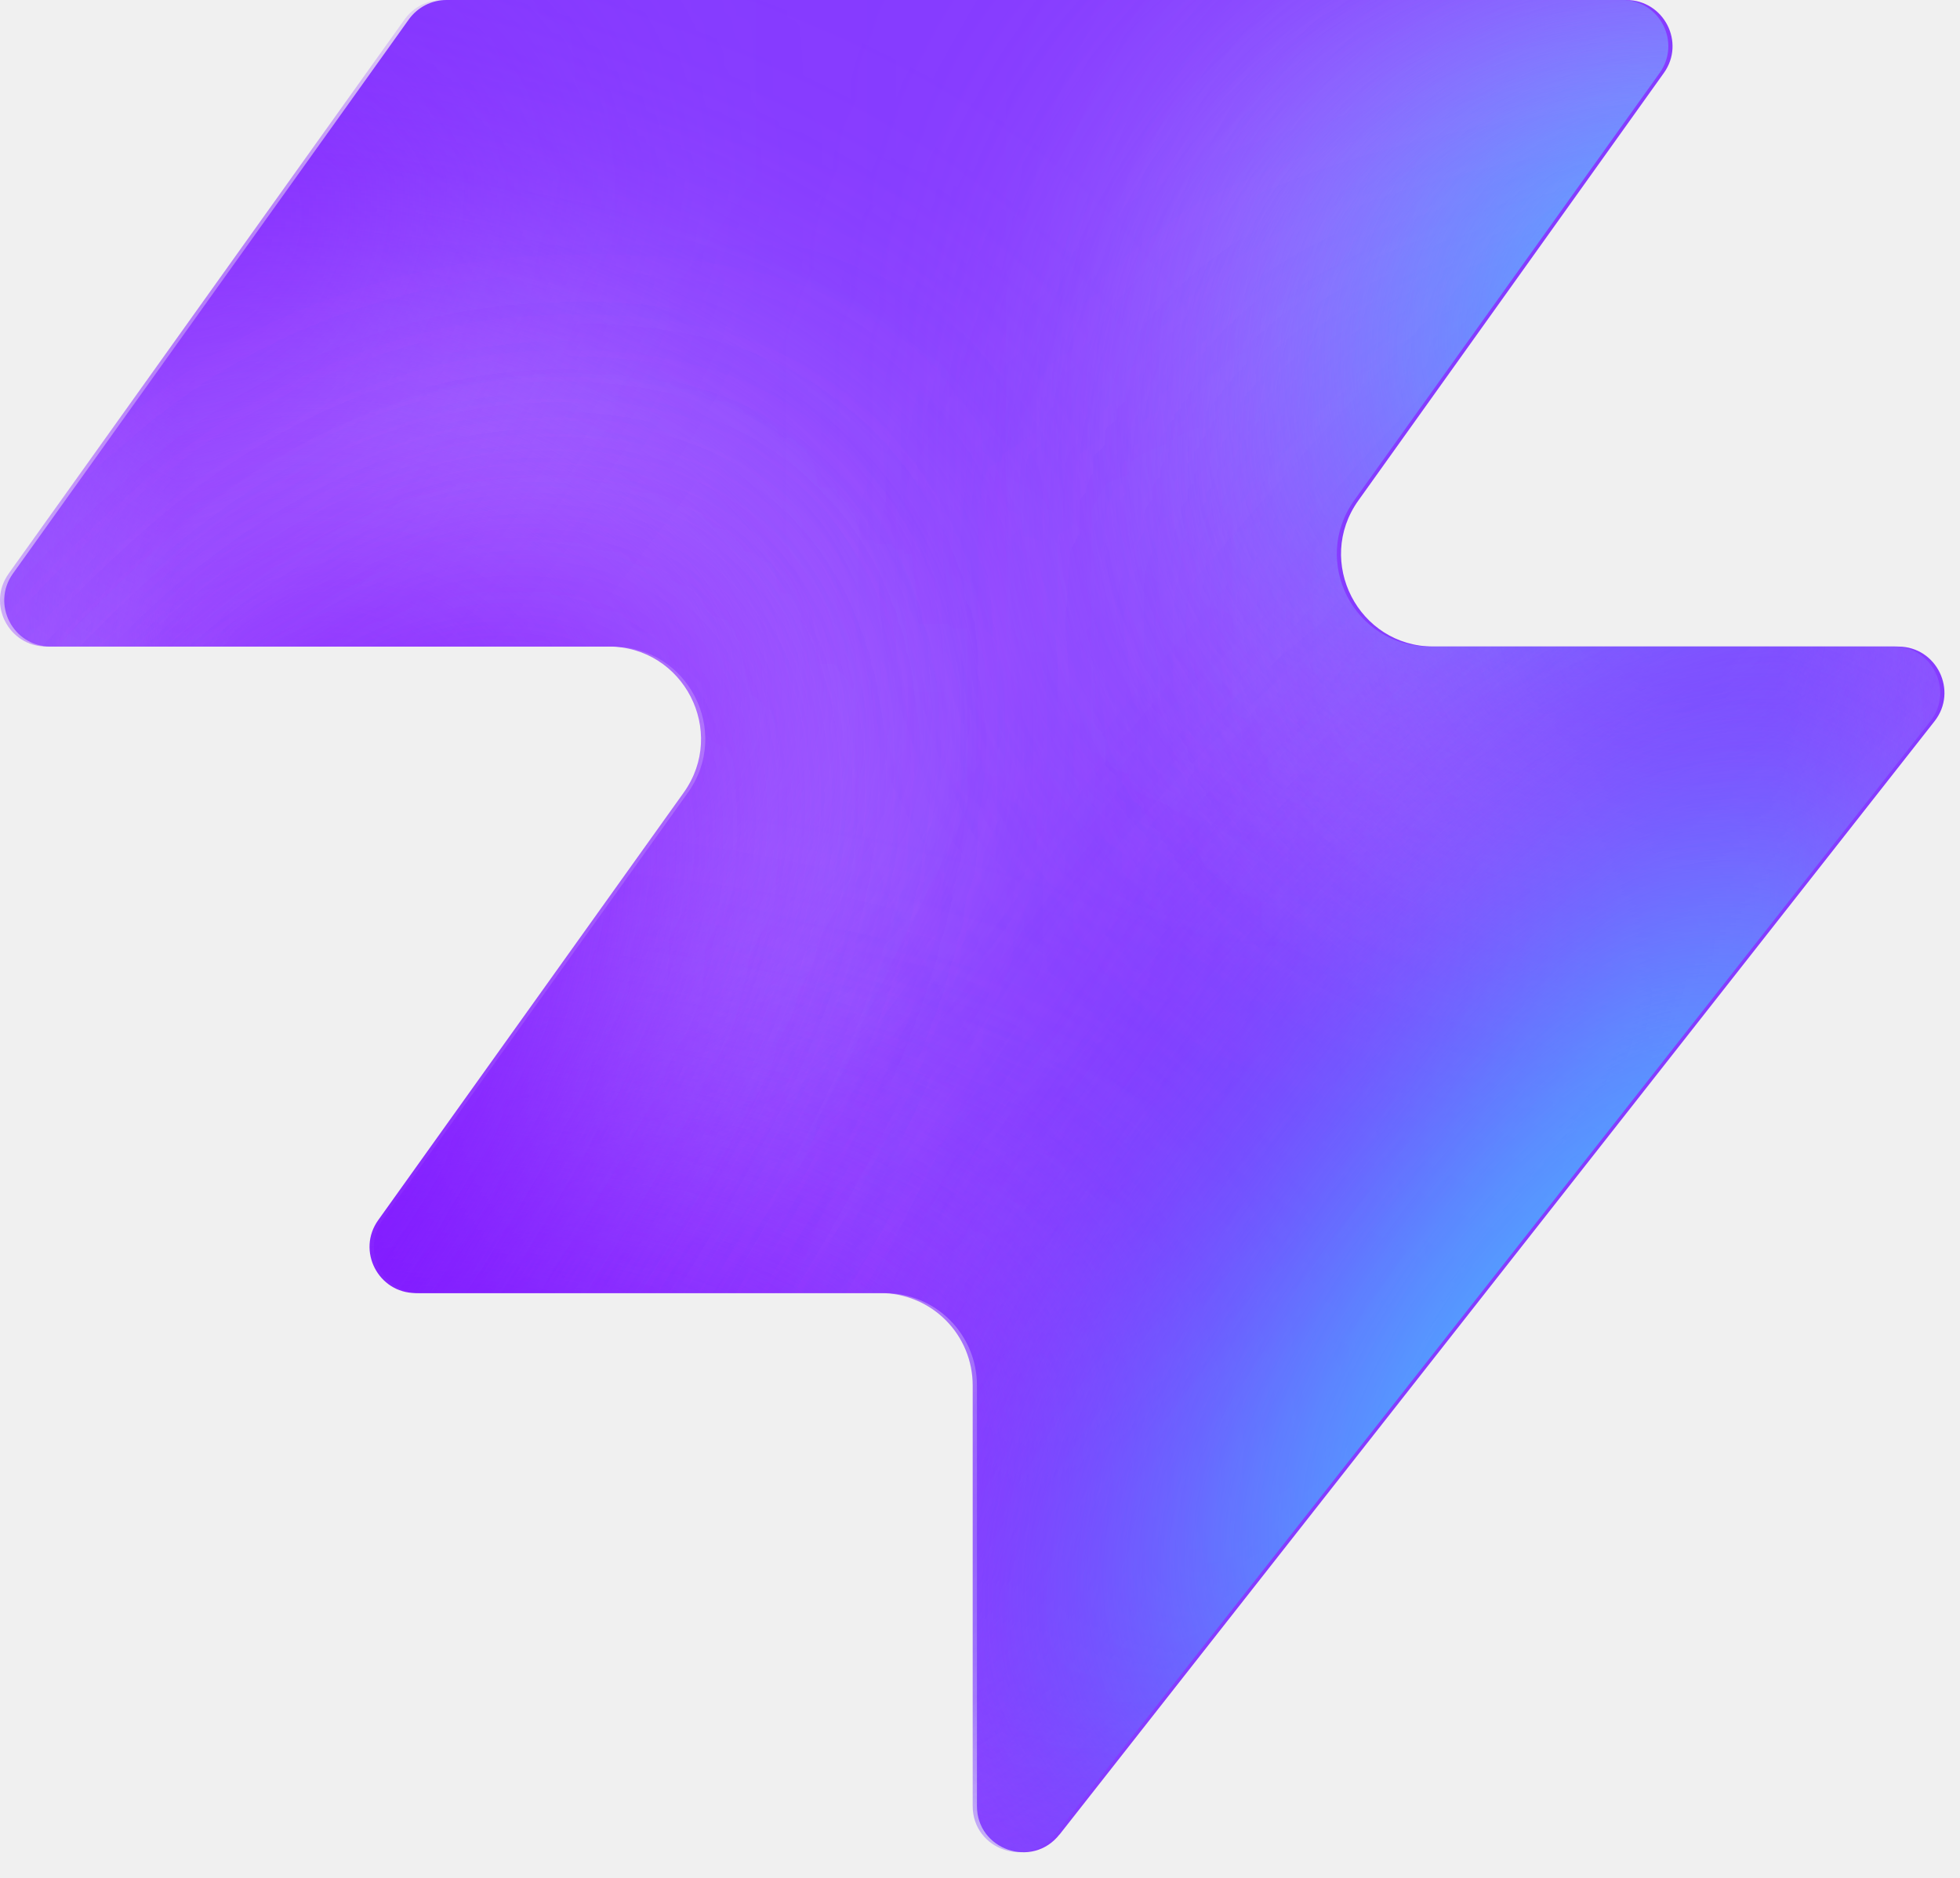
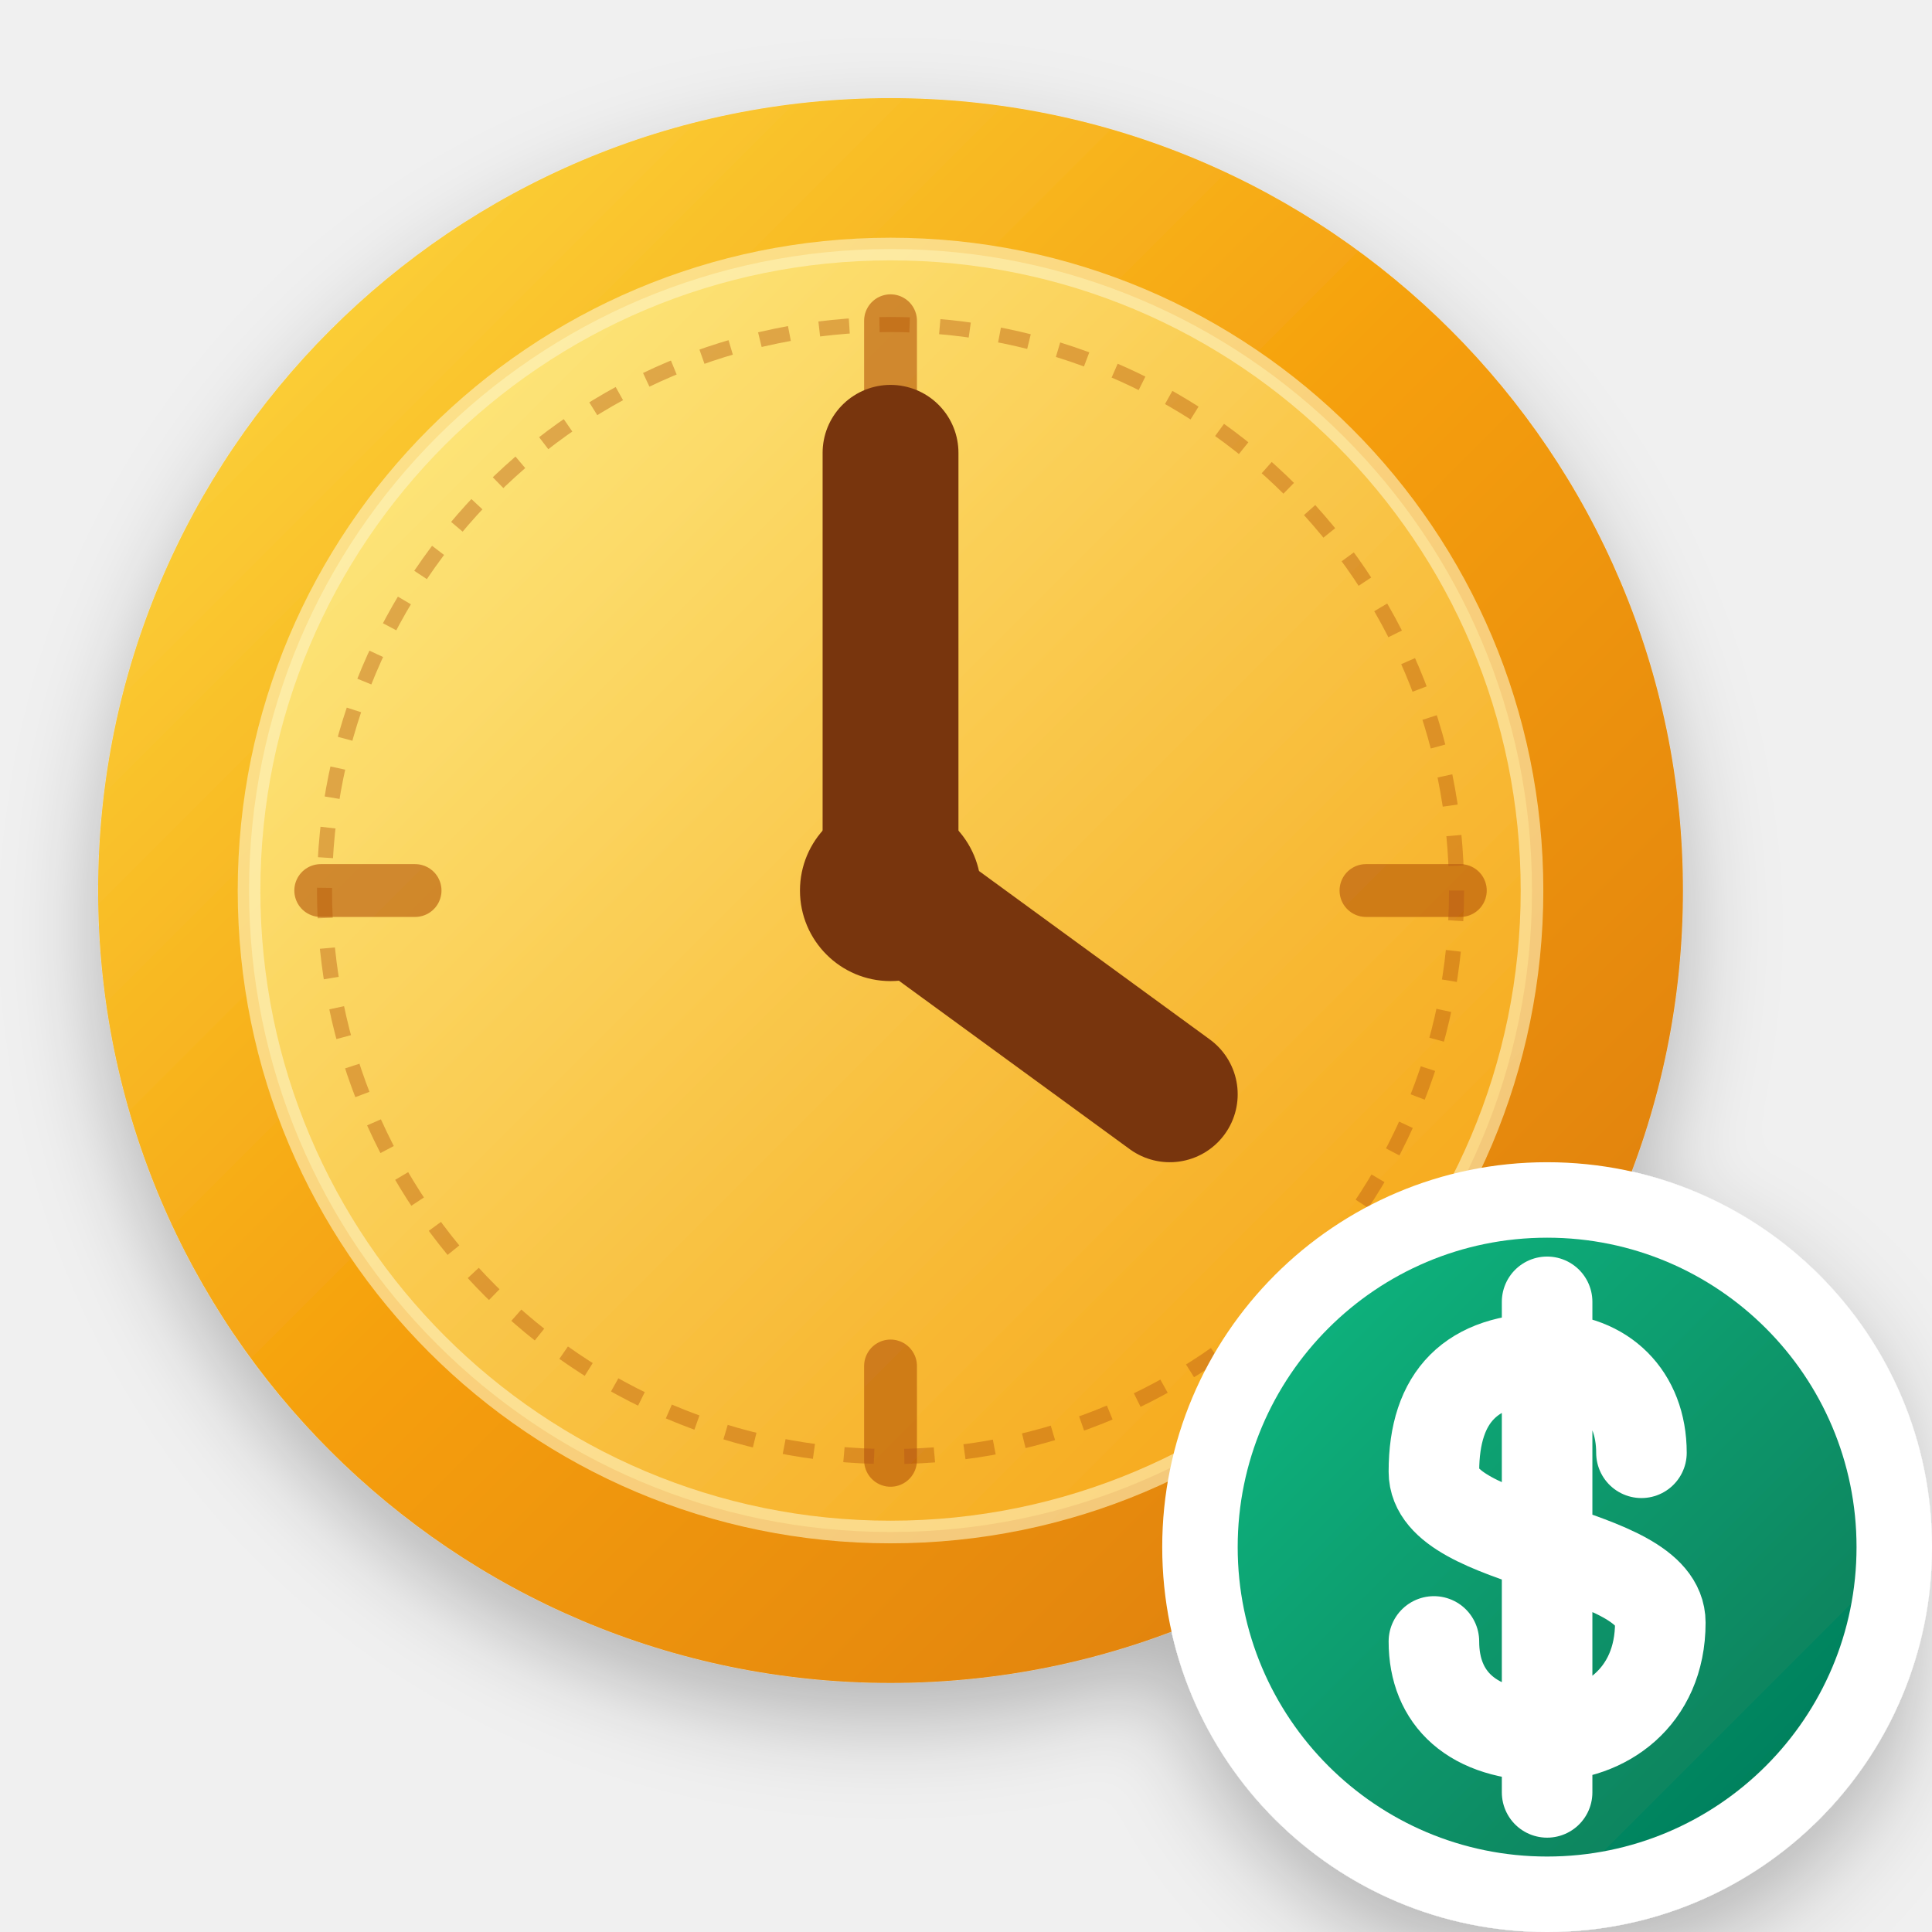
- <svg xmlns="http://www.w3.org/2000/svg" width="48" height="46" fill="none" viewBox="0 0 48 46">
-   <path fill="#863bff" d="M25.946 44.938c-.664.845-2.021.375-2.021-.698V33.937a2.26 2.26 0 0 0-2.262-2.262H10.287c-.92 0-1.456-1.04-.92-1.788l7.48-10.471c1.07-1.497 0-3.578-1.842-3.578H1.237c-.92 0-1.456-1.04-.92-1.788L10.013.474c.214-.297.556-.474.92-.474h28.894c.92 0 1.456 1.04.92 1.788l-7.48 10.471c-1.07 1.498 0 3.579 1.842 3.579h11.377c.943 0 1.473 1.088.89 1.83L25.947 44.94z" style="fill:#863bff;fill:color(display-p3 .525 .23 1);fill-opacity:1" />
-   <mask id="a" width="48" height="46" x="0" y="0" maskUnits="userSpaceOnUse" style="mask-type:alpha">
-     <path fill="#000" d="M25.842 44.938c-.664.844-2.021.375-2.021-.698V33.937a2.26 2.26 0 0 0-2.262-2.262H10.183c-.92 0-1.456-1.04-.92-1.788l7.48-10.471c1.07-1.498 0-3.579-1.842-3.579H1.133c-.92 0-1.456-1.04-.92-1.787L9.91.473c.214-.297.556-.474.92-.474h28.894c.92 0 1.456 1.04.92 1.788l-7.48 10.471c-1.07 1.498 0 3.578 1.842 3.578h11.377c.943 0 1.473 1.088.89 1.832L25.843 44.94z" style="fill:#000;fill-opacity:1" />
-   </mask>
-   <g mask="url(#a)">
-     <g filter="url(#b)">
-       <ellipse cx="5.508" cy="14.704" fill="#ede6ff" rx="5.508" ry="14.704" style="fill:#ede6ff;fill:color(display-p3 .927 .903 1);fill-opacity:1" transform="matrix(.00324 1 1 -.00324 -4.47 31.516)" />
-     </g>
-     <g filter="url(#c)">
-       <ellipse cx="10.399" cy="29.851" fill="#ede6ff" rx="10.399" ry="29.851" style="fill:#ede6ff;fill:color(display-p3 .927 .903 1);fill-opacity:1" transform="matrix(.00324 1 1 -.00324 -39.328 7.883)" />
-     </g>
-     <g filter="url(#d)">
-       <ellipse cx="5.508" cy="30.487" fill="#7e14ff" rx="5.508" ry="30.487" style="fill:#7e14ff;fill:color(display-p3 .492 .077 1);fill-opacity:1" transform="rotate(89.814 -25.913 -14.639)scale(1 -1)" />
-     </g>
-     <g filter="url(#e)">
-       <ellipse cx="5.508" cy="30.599" fill="#7e14ff" rx="5.508" ry="30.599" style="fill:#7e14ff;fill:color(display-p3 .492 .077 1);fill-opacity:1" transform="rotate(89.814 -32.644 -3.334)scale(1 -1)" />
-     </g>
-     <g filter="url(#f)">
-       <ellipse cx="5.508" cy="30.599" fill="#7e14ff" rx="5.508" ry="30.599" style="fill:#7e14ff;fill:color(display-p3 .492 .077 1);fill-opacity:1" transform="matrix(.00324 1 1 -.00324 -34.34 30.47)" />
-     </g>
-     <g filter="url(#g)">
-       <ellipse cx="14.072" cy="22.078" fill="#ede6ff" rx="14.072" ry="22.078" style="fill:#ede6ff;fill:color(display-p3 .927 .903 1);fill-opacity:1" transform="rotate(93.35 24.506 48.493)scale(-1 1)" />
-     </g>
-     <g filter="url(#h)">
-       <ellipse cx="3.47" cy="21.501" fill="#7e14ff" rx="3.47" ry="21.501" style="fill:#7e14ff;fill:color(display-p3 .492 .077 1);fill-opacity:1" transform="rotate(89.009 28.708 47.59)scale(-1 1)" />
-     </g>
-     <g filter="url(#i)">
-       <ellipse cx="3.47" cy="21.501" fill="#7e14ff" rx="3.47" ry="21.501" style="fill:#7e14ff;fill:color(display-p3 .492 .077 1);fill-opacity:1" transform="rotate(89.009 28.708 47.59)scale(-1 1)" />
-     </g>
-     <g filter="url(#j)">
-       <ellipse cx=".387" cy="8.972" fill="#7e14ff" rx="4.407" ry="29.108" style="fill:#7e14ff;fill:color(display-p3 .492 .077 1);fill-opacity:1" transform="rotate(39.51 .387 8.972)" />
-     </g>
-     <g filter="url(#k)">
-       <ellipse cx="47.523" cy="-6.092" fill="#7e14ff" rx="4.407" ry="29.108" style="fill:#7e14ff;fill:color(display-p3 .492 .077 1);fill-opacity:1" transform="rotate(37.892 47.523 -6.092)" />
-     </g>
-     <g filter="url(#l)">
-       <ellipse cx="41.412" cy="6.333" fill="#47bfff" rx="5.971" ry="9.665" style="fill:#47bfff;fill:color(display-p3 .28 .748 1);fill-opacity:1" transform="rotate(37.892 41.412 6.333)" />
-     </g>
-     <g filter="url(#m)">
-       <ellipse cx="-1.879" cy="38.332" fill="#7e14ff" rx="4.407" ry="29.108" style="fill:#7e14ff;fill:color(display-p3 .492 .077 1);fill-opacity:1" transform="rotate(37.892 -1.88 38.332)" />
-     </g>
-     <g filter="url(#n)">
-       <ellipse cx="-1.879" cy="38.332" fill="#7e14ff" rx="4.407" ry="29.108" style="fill:#7e14ff;fill:color(display-p3 .492 .077 1);fill-opacity:1" transform="rotate(37.892 -1.88 38.332)" />
-     </g>
-     <g filter="url(#o)">
-       <ellipse cx="35.651" cy="29.907" fill="#7e14ff" rx="4.407" ry="29.108" style="fill:#7e14ff;fill:color(display-p3 .492 .077 1);fill-opacity:1" transform="rotate(37.892 35.651 29.907)" />
-     </g>
-     <g filter="url(#p)">
-       <ellipse cx="38.418" cy="32.4" fill="#47bfff" rx="5.971" ry="15.297" style="fill:#47bfff;fill:color(display-p3 .28 .748 1);fill-opacity:1" transform="rotate(37.892 38.418 32.4)" />
-     </g>
-   </g>
+ <svg xmlns="http://www.w3.org/2000/svg" viewBox="0 0 512 512">
  <defs>
-     <filter id="b" width="60.045" height="41.654" x="-19.77" y="16.149" color-interpolation-filters="sRGB" filterUnits="userSpaceOnUse">
-       <feFlood flood-opacity="0" result="BackgroundImageFix" />
-       <feBlend in="SourceGraphic" in2="BackgroundImageFix" result="shape" />
-       <feGaussianBlur result="effect1_foregroundBlur_2002_17158" stdDeviation="7.659" />
-     </filter>
-     <filter id="c" width="90.34" height="51.437" x="-54.613" y="-7.533" color-interpolation-filters="sRGB" filterUnits="userSpaceOnUse">
-       <feFlood flood-opacity="0" result="BackgroundImageFix" />
-       <feBlend in="SourceGraphic" in2="BackgroundImageFix" result="shape" />
-       <feGaussianBlur result="effect1_foregroundBlur_2002_17158" stdDeviation="7.659" />
-     </filter>
-     <filter id="d" width="79.355" height="29.4" x="-49.64" y="2.03" color-interpolation-filters="sRGB" filterUnits="userSpaceOnUse">
-       <feFlood flood-opacity="0" result="BackgroundImageFix" />
-       <feBlend in="SourceGraphic" in2="BackgroundImageFix" result="shape" />
-       <feGaussianBlur result="effect1_foregroundBlur_2002_17158" stdDeviation="4.596" />
-     </filter>
-     <filter id="e" width="79.579" height="29.4" x="-45.045" y="20.029" color-interpolation-filters="sRGB" filterUnits="userSpaceOnUse">
-       <feFlood flood-opacity="0" result="BackgroundImageFix" />
-       <feBlend in="SourceGraphic" in2="BackgroundImageFix" result="shape" />
-       <feGaussianBlur result="effect1_foregroundBlur_2002_17158" stdDeviation="4.596" />
-     </filter>
-     <filter id="f" width="79.579" height="29.4" x="-43.513" y="21.178" color-interpolation-filters="sRGB" filterUnits="userSpaceOnUse">
-       <feFlood flood-opacity="0" result="BackgroundImageFix" />
-       <feBlend in="SourceGraphic" in2="BackgroundImageFix" result="shape" />
-       <feGaussianBlur result="effect1_foregroundBlur_2002_17158" stdDeviation="4.596" />
-     </filter>
-     <filter id="g" width="74.749" height="58.852" x="15.756" y="-17.901" color-interpolation-filters="sRGB" filterUnits="userSpaceOnUse">
-       <feFlood flood-opacity="0" result="BackgroundImageFix" />
-       <feBlend in="SourceGraphic" in2="BackgroundImageFix" result="shape" />
-       <feGaussianBlur result="effect1_foregroundBlur_2002_17158" stdDeviation="7.659" />
-     </filter>
-     <filter id="h" width="61.377" height="25.362" x="23.548" y="2.284" color-interpolation-filters="sRGB" filterUnits="userSpaceOnUse">
-       <feFlood flood-opacity="0" result="BackgroundImageFix" />
-       <feBlend in="SourceGraphic" in2="BackgroundImageFix" result="shape" />
-       <feGaussianBlur result="effect1_foregroundBlur_2002_17158" stdDeviation="4.596" />
-     </filter>
-     <filter id="i" width="61.377" height="25.362" x="23.548" y="2.284" color-interpolation-filters="sRGB" filterUnits="userSpaceOnUse">
-       <feFlood flood-opacity="0" result="BackgroundImageFix" />
-       <feBlend in="SourceGraphic" in2="BackgroundImageFix" result="shape" />
-       <feGaussianBlur result="effect1_foregroundBlur_2002_17158" stdDeviation="4.596" />
-     </filter>
-     <filter id="j" width="56.045" height="63.649" x="-27.636" y="-22.853" color-interpolation-filters="sRGB" filterUnits="userSpaceOnUse">
-       <feFlood flood-opacity="0" result="BackgroundImageFix" />
-       <feBlend in="SourceGraphic" in2="BackgroundImageFix" result="shape" />
-       <feGaussianBlur result="effect1_foregroundBlur_2002_17158" stdDeviation="4.596" />
-     </filter>
-     <filter id="k" width="54.814" height="64.646" x="20.116" y="-38.415" color-interpolation-filters="sRGB" filterUnits="userSpaceOnUse">
-       <feFlood flood-opacity="0" result="BackgroundImageFix" />
-       <feBlend in="SourceGraphic" in2="BackgroundImageFix" result="shape" />
-       <feGaussianBlur result="effect1_foregroundBlur_2002_17158" stdDeviation="4.596" />
-     </filter>
-     <filter id="l" width="33.541" height="35.313" x="24.641" y="-11.323" color-interpolation-filters="sRGB" filterUnits="userSpaceOnUse">
-       <feFlood flood-opacity="0" result="BackgroundImageFix" />
-       <feBlend in="SourceGraphic" in2="BackgroundImageFix" result="shape" />
-       <feGaussianBlur result="effect1_foregroundBlur_2002_17158" stdDeviation="4.596" />
-     </filter>
-     <filter id="m" width="54.814" height="64.646" x="-29.286" y="6.009" color-interpolation-filters="sRGB" filterUnits="userSpaceOnUse">
-       <feFlood flood-opacity="0" result="BackgroundImageFix" />
-       <feBlend in="SourceGraphic" in2="BackgroundImageFix" result="shape" />
-       <feGaussianBlur result="effect1_foregroundBlur_2002_17158" stdDeviation="4.596" />
-     </filter>
-     <filter id="n" width="54.814" height="64.646" x="-29.286" y="6.009" color-interpolation-filters="sRGB" filterUnits="userSpaceOnUse">
-       <feFlood flood-opacity="0" result="BackgroundImageFix" />
-       <feBlend in="SourceGraphic" in2="BackgroundImageFix" result="shape" />
-       <feGaussianBlur result="effect1_foregroundBlur_2002_17158" stdDeviation="4.596" />
-     </filter>
-     <filter id="o" width="54.814" height="64.646" x="8.244" y="-2.416" color-interpolation-filters="sRGB" filterUnits="userSpaceOnUse">
-       <feFlood flood-opacity="0" result="BackgroundImageFix" />
-       <feBlend in="SourceGraphic" in2="BackgroundImageFix" result="shape" />
-       <feGaussianBlur result="effect1_foregroundBlur_2002_17158" stdDeviation="4.596" />
-     </filter>
-     <filter id="p" width="39.409" height="43.623" x="18.713" y="10.588" color-interpolation-filters="sRGB" filterUnits="userSpaceOnUse">
-       <feFlood flood-opacity="0" result="BackgroundImageFix" />
-       <feBlend in="SourceGraphic" in2="BackgroundImageFix" result="shape" />
-       <feGaussianBlur result="effect1_foregroundBlur_2002_17158" stdDeviation="4.596" />
+     <linearGradient id="goldOuter" x1="0%" y1="0%" x2="100%" y2="100%">
+       <stop offset="0%" style="stop-color:#FDE047;stop-opacity:1" />
+       <stop offset="50%" style="stop-color:#F59E0B;stop-opacity:1" />
+       <stop offset="100%" style="stop-color:#D97706;stop-opacity:1" />
+     </linearGradient>
+     <linearGradient id="goldInner" x1="0%" y1="0%" x2="100%" y2="100%">
+       <stop offset="0%" style="stop-color:#FEF08A;stop-opacity:1" />
+       <stop offset="100%" style="stop-color:#F59E0B;stop-opacity:1" />
+     </linearGradient>
+     <linearGradient id="emeraldBg" x1="0%" y1="0%" x2="100%" y2="100%">
+       <stop offset="0%" style="stop-color:#10B981;stop-opacity:1" />
+       <stop offset="100%" style="stop-color:#047857;stop-opacity:1" />
+     </linearGradient>
+     <filter id="shadow" x="-10%" y="-10%" width="120%" height="120%">
+       <feDropShadow dx="0" dy="10" stdDeviation="12" flood-opacity="0.25" />
    </filter>
  </defs>
+   <g filter="url(#shadow)">
+     <circle cx="236" cy="236" r="210" fill="url(#goldOuter)" />
+     <circle cx="236" cy="236" r="170" fill="url(#goldInner)" />
+     <circle cx="236" cy="236" r="170" fill="none" stroke="#FEF3C7" stroke-width="6" opacity="0.6" />
+     <circle cx="236" cy="236" r="150" fill="none" stroke="#B45309" stroke-width="4" stroke-dasharray="8, 8" opacity="0.4" />
+     <g stroke="#B45309" stroke-width="14" stroke-linecap="round" opacity="0.6">
+       <line x1="236" y1="85" x2="236" y2="110" />
+       <line x1="236" y1="362" x2="236" y2="387" />
+       <line x1="85" y1="236" x2="110" y2="236" />
+       <line x1="362" y1="236" x2="387" y2="236" />
+     </g>
+     <path d="M236 120 L236 236 L310 290" fill="none" stroke="#78350F" stroke-width="36" stroke-linecap="round" stroke-linejoin="round" />
+     <circle cx="236" cy="236" r="24" fill="#78350F" />
+     <circle cx="410" cy="410" r="102" fill="#ffffff" />
+     <circle cx="410" cy="410" r="82" fill="url(#emeraldBg)" />
+     <path d="M 410 345 L 410 475 M 435 385 C 435 370 425 360 410 360 C 390 360 380 370 380 390 C 380 410 440 410 440 430 C 440 450 425 460 410 460 C 390 460 380 450 380 435" fill="none" stroke="#ffffff" stroke-width="24" stroke-linecap="round" stroke-linejoin="round" />
+   </g>
</svg>
